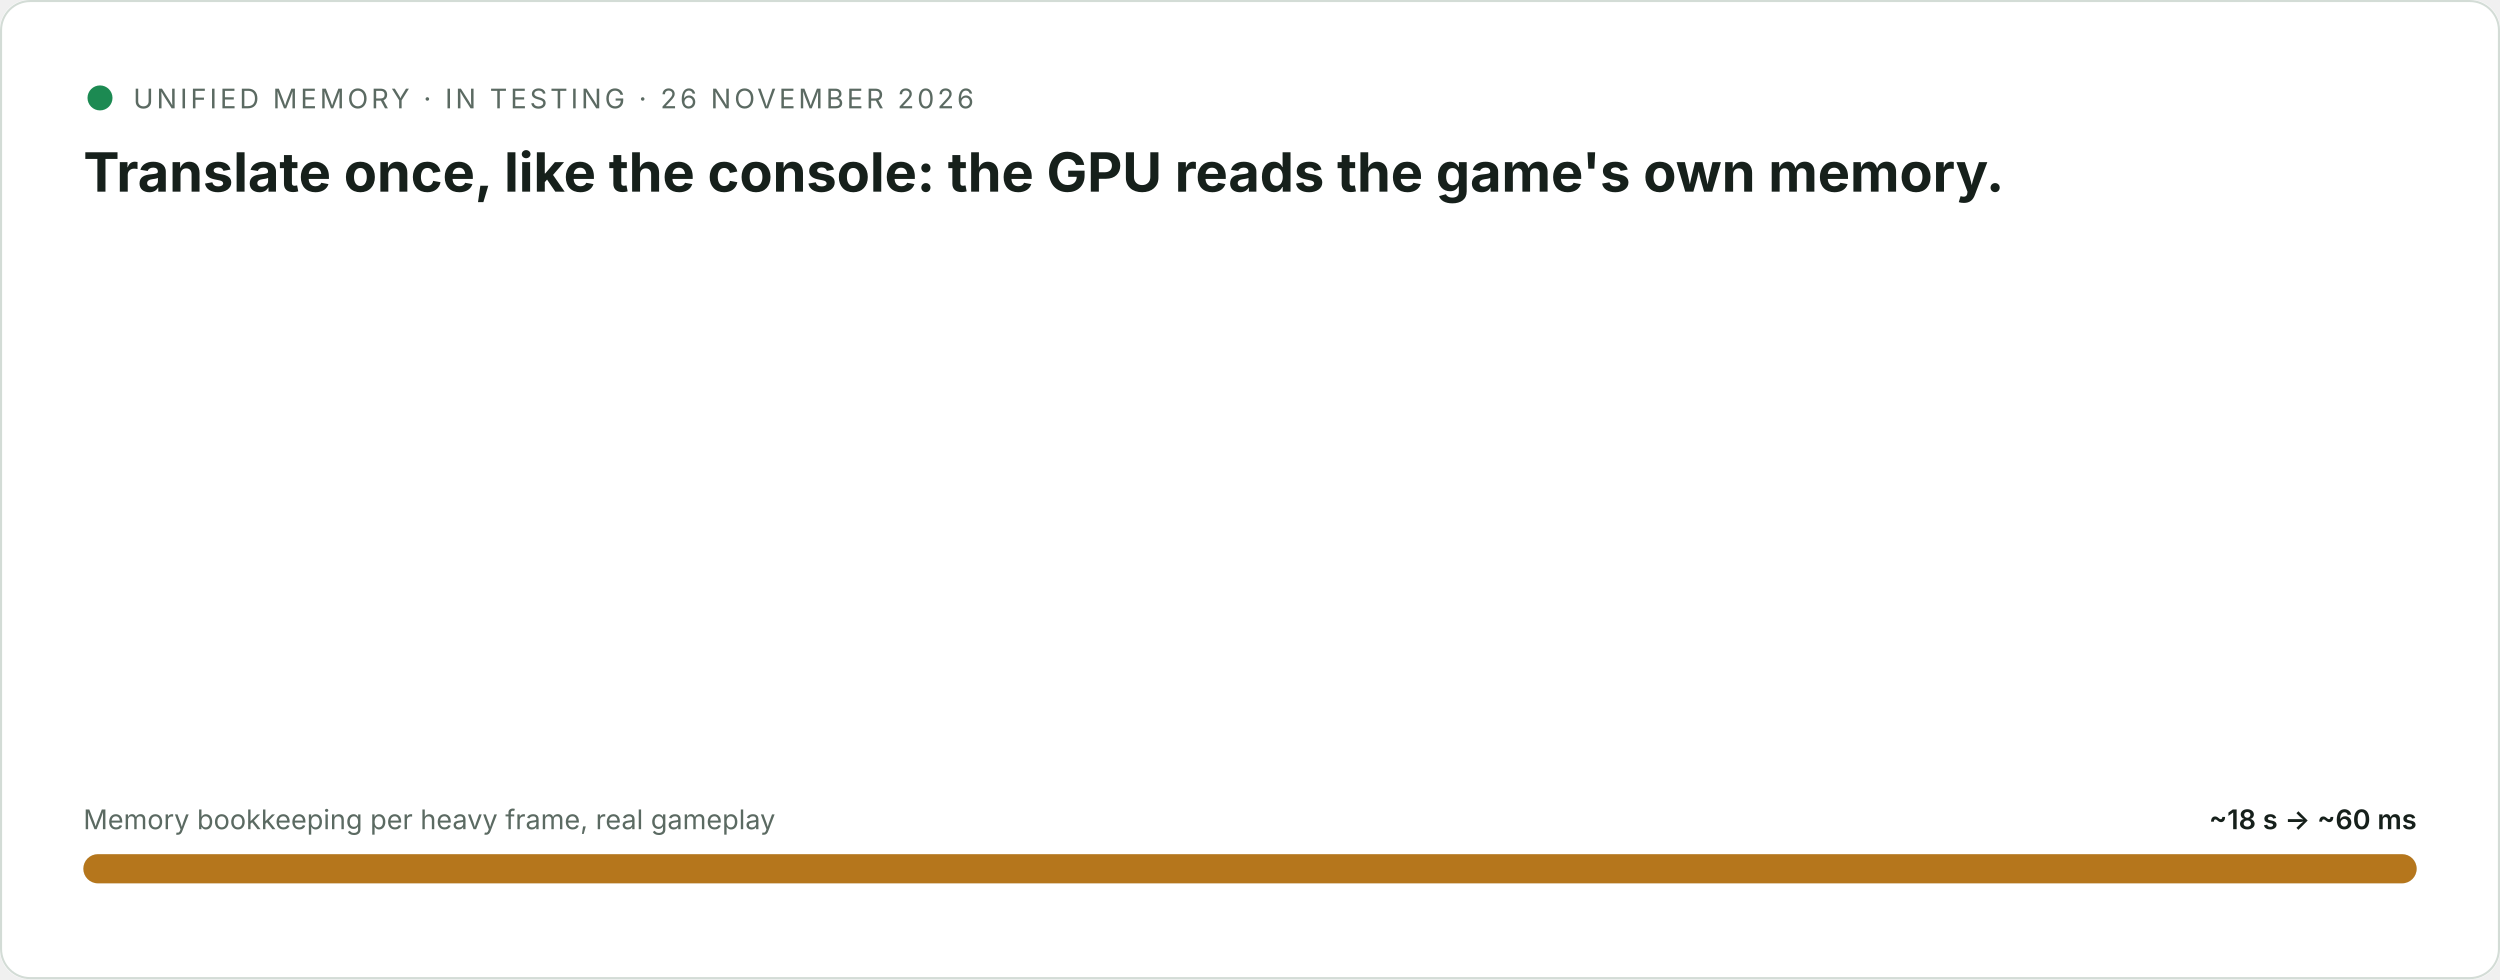
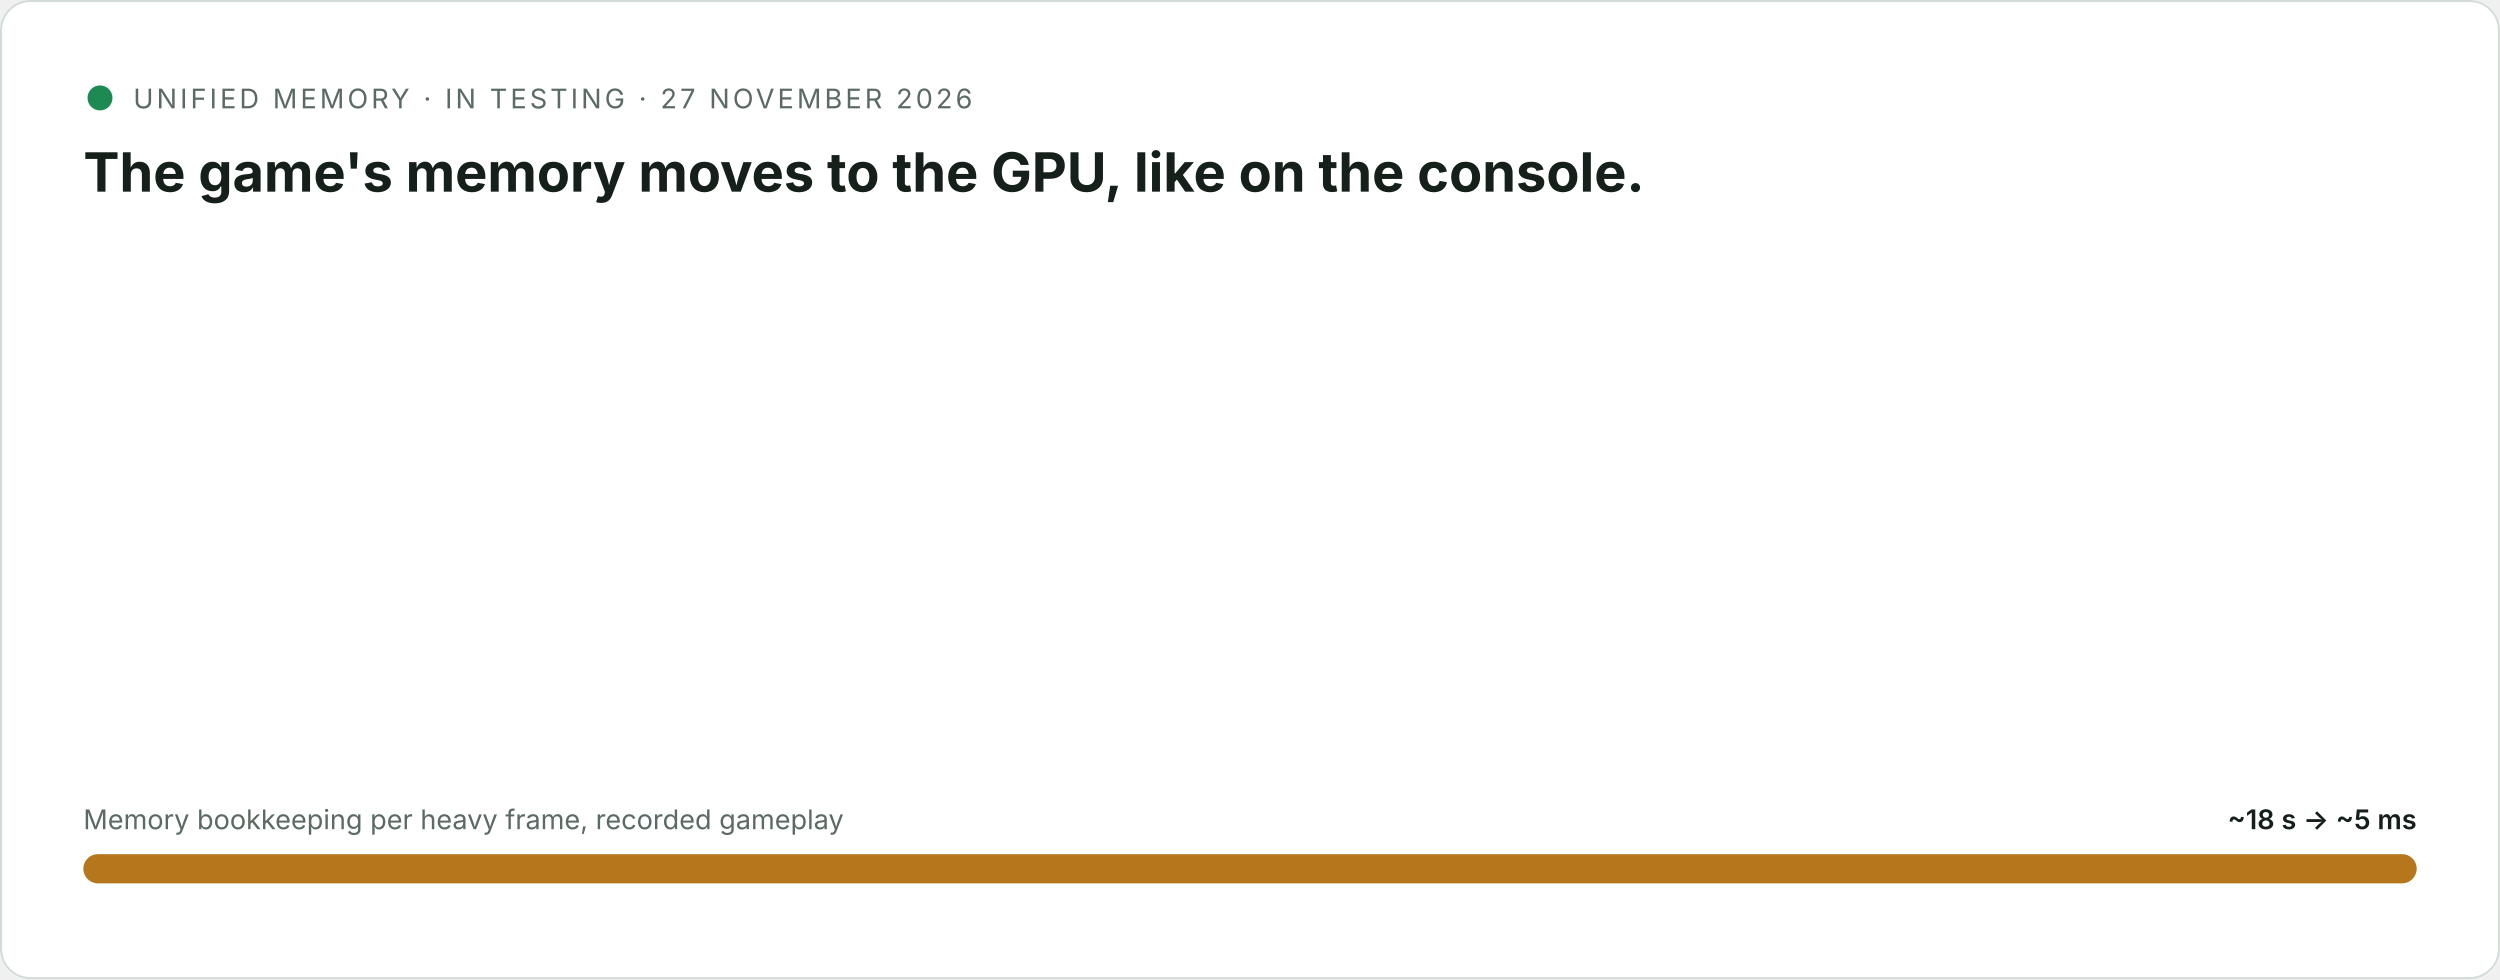
- <svg xmlns="http://www.w3.org/2000/svg" width="1200" height="470" viewBox="0 0 1200 470" role="img" aria-label="Unified memory, in testing: 100% of the game's graphics memory shared with the GPU; 97.4% of GPU memory views fit directly; 64 million lookups served with no copy in one live session; 121 million descriptor rows checked against real gameplay with zero errors; 300 times less memory bookkeeping per heavy frame, about 18 seconds down to about 60 milliseconds on an RTX 5080; no memory left behind after closing.">
+ <svg xmlns="http://www.w3.org/2000/svg" width="1200" height="470" viewBox="0 0 1200 470" role="img" aria-label="Unified memory, in testing: 22 ms of GPU work per open-world frame measured with the game's data in video memory; loading screens and intro locked at 30 fps on the new direct memory path; 3,000 times less memory bookkeeping per frame on recorded gameplay; one command list per game command list again; 0.18 ms to answer any memory alias question; 121 million descriptor rows checked with zero errors.">
  <rect width="1200" height="470" rx="14" fill="#ffffff" />
  <rect x="0.5" y="0.5" width="1199" height="469" rx="14" fill="none" stroke="#d3dcd6" />
  <circle cx="48" cy="47" r="6" fill="#1c8a52">
    <animate attributeName="opacity" values="1;0.25;1" dur="1.6s" repeatCount="indefinite" />
  </circle>
-   <text x="64" y="52" font-family="Segoe UI Variable Display, Segoe UI, Inter, Helvetica, Arial, sans-serif" font-size="13" letter-spacing="1.5" fill="#5b6a62">UNIFIED MEMORY · IN TESTING · 26 NOVEMBER 2026</text>
-   <text x="40" y="92" font-family="Segoe UI Variable Display, Segoe UI, Inter, Helvetica, Arial, sans-serif" font-size="26" font-weight="700" fill="#16201b">Translate once, like the console: the GPU reads the game's own memory.</text>
+   <text x="64" y="52" font-family="Segoe UI Variable Display, Segoe UI, Inter, Helvetica, Arial, sans-serif" font-size="13" letter-spacing="1.5" fill="#5b6a62">UNIFIED MEMORY · IN TESTING · 27 NOVEMBER 2026</text>
+   <text x="40" y="92" font-family="Segoe UI Variable Display, Segoe UI, Inter, Helvetica, Arial, sans-serif" font-size="26" font-weight="700" fill="#16201b">The game's memory moves to the GPU, like on the console.</text>
  <g opacity="0">
    <animate attributeName="opacity" from="0" to="1" begin="0.15s" dur="0.5s" fill="freeze" />
    <animateTransform attributeName="transform" type="translate" from="0 14" to="0 0" begin="0.15s" dur="0.5s" fill="freeze" />
    <rect x="40" y="120" width="360" height="118" rx="12" fill="#f3f6f4" stroke="#d3dcd6" stroke-width="1.5" />
-     <text x="64" y="176" font-family="Segoe UI Variable Display, Segoe UI, Inter, Helvetica, Arial, sans-serif" font-size="40" font-weight="700" fill="#1c8a52">100%</text>
-     <text x="64" y="204" font-family="Segoe UI Variable Display, Segoe UI, Inter, Helvetica, Arial, sans-serif" font-size="15" font-weight="600" fill="#16201b">of the game's graphics memory</text>
-     <text x="64" y="224" font-family="Segoe UI Variable Display, Segoe UI, Inter, Helvetica, Arial, sans-serif" font-size="13" fill="#5b6a62">shared with the GPU from allocation</text>
+     <text x="64" y="176" font-family="Segoe UI Variable Display, Segoe UI, Inter, Helvetica, Arial, sans-serif" font-size="40" font-weight="700" fill="#1c8a52">22 ms</text>
+     <text x="64" y="204" font-family="Segoe UI Variable Display, Segoe UI, Inter, Helvetica, Arial, sans-serif" font-size="15" font-weight="600" fill="#16201b">of GPU work per open-world frame</text>
+     <text x="64" y="224" font-family="Segoe UI Variable Display, Segoe UI, Inter, Helvetica, Arial, sans-serif" font-size="13" fill="#5b6a62">measured with the game's data in video memory</text>
  </g>
  <g opacity="0">
    <animate attributeName="opacity" from="0" to="1" begin="0.33s" dur="0.5s" fill="freeze" />
    <animateTransform attributeName="transform" type="translate" from="0 14" to="0 0" begin="0.33s" dur="0.5s" fill="freeze" />
    <rect x="430" y="120" width="360" height="118" rx="12" fill="#f3f6f4" stroke="#d3dcd6" stroke-width="1.5" />
-     <text x="454" y="176" font-family="Segoe UI Variable Display, Segoe UI, Inter, Helvetica, Arial, sans-serif" font-size="40" font-weight="700" fill="#1c8a52">97.4%</text>
-     <text x="454" y="204" font-family="Segoe UI Variable Display, Segoe UI, Inter, Helvetica, Arial, sans-serif" font-size="15" font-weight="600" fill="#16201b">of GPU memory views fit directly</text>
-     <text x="454" y="224" font-family="Segoe UI Variable Display, Segoe UI, Inter, Helvetica, Arial, sans-serif" font-size="13" fill="#5b6a62">in shared memory, real gameplay</text>
+     <text x="454" y="176" font-family="Segoe UI Variable Display, Segoe UI, Inter, Helvetica, Arial, sans-serif" font-size="40" font-weight="700" fill="#1c8a52">30 fps</text>
+     <text x="454" y="204" font-family="Segoe UI Variable Display, Segoe UI, Inter, Helvetica, Arial, sans-serif" font-size="15" font-weight="600" fill="#16201b">loading screens and intro, locked</text>
+     <text x="454" y="224" font-family="Segoe UI Variable Display, Segoe UI, Inter, Helvetica, Arial, sans-serif" font-size="13" fill="#5b6a62">on the new direct memory path</text>
  </g>
  <g opacity="0">
    <animate attributeName="opacity" from="0" to="1" begin="0.51s" dur="0.5s" fill="freeze" />
    <animateTransform attributeName="transform" type="translate" from="0 14" to="0 0" begin="0.51s" dur="0.5s" fill="freeze" />
    <rect x="820" y="120" width="360" height="118" rx="12" fill="#f3f6f4" stroke="#d3dcd6" stroke-width="1.5" />
-     <text x="844" y="176" font-family="Segoe UI Variable Display, Segoe UI, Inter, Helvetica, Arial, sans-serif" font-size="40" font-weight="700" fill="#1c8a52">64M</text>
-     <text x="844" y="204" font-family="Segoe UI Variable Display, Segoe UI, Inter, Helvetica, Arial, sans-serif" font-size="15" font-weight="600" fill="#16201b">GPU lookups served with no copy</text>
-     <text x="844" y="224" font-family="Segoe UI Variable Display, Segoe UI, Inter, Helvetica, Arial, sans-serif" font-size="13" fill="#5b6a62">in one live session (0 that morning)</text>
+     <text x="844" y="176" font-family="Segoe UI Variable Display, Segoe UI, Inter, Helvetica, Arial, sans-serif" font-size="40" font-weight="700" fill="#1c8a52">3,000×</text>
+     <text x="844" y="204" font-family="Segoe UI Variable Display, Segoe UI, Inter, Helvetica, Arial, sans-serif" font-size="15" font-weight="600" fill="#16201b">less memory bookkeeping per frame</text>
+     <text x="844" y="224" font-family="Segoe UI Variable Display, Segoe UI, Inter, Helvetica, Arial, sans-serif" font-size="13" fill="#5b6a62">~18 s → ~5 ms on recorded gameplay</text>
  </g>
  <g opacity="0">
    <animate attributeName="opacity" from="0" to="1" begin="0.69s" dur="0.5s" fill="freeze" />
    <animateTransform attributeName="transform" type="translate" from="0 14" to="0 0" begin="0.69s" dur="0.5s" fill="freeze" />
    <rect x="40" y="260" width="360" height="118" rx="12" fill="#f3f6f4" stroke="#d3dcd6" stroke-width="1.5" />
-     <text x="64" y="316" font-family="Segoe UI Variable Display, Segoe UI, Inter, Helvetica, Arial, sans-serif" font-size="40" font-weight="700" fill="#1c8a52">121M</text>
-     <text x="64" y="344" font-family="Segoe UI Variable Display, Segoe UI, Inter, Helvetica, Arial, sans-serif" font-size="15" font-weight="600" fill="#16201b">descriptor rows checked, 0 errors</text>
-     <text x="64" y="364" font-family="Segoe UI Variable Display, Segoe UI, Inter, Helvetica, Arial, sans-serif" font-size="13" fill="#5b6a62">against recorded real gameplay</text>
+     <text x="64" y="316" font-family="Segoe UI Variable Display, Segoe UI, Inter, Helvetica, Arial, sans-serif" font-size="40" font-weight="700" fill="#1c8a52">1 list</text>
+     <text x="64" y="344" font-family="Segoe UI Variable Display, Segoe UI, Inter, Helvetica, Arial, sans-serif" font-size="15" font-weight="600" fill="#16201b">per game command list again</text>
+     <text x="64" y="364" font-family="Segoe UI Variable Display, Segoe UI, Inter, Helvetica, Arial, sans-serif" font-size="13" fill="#5b6a62">driver command memory: GB → MB</text>
  </g>
  <g opacity="0">
    <animate attributeName="opacity" from="0" to="1" begin="0.87s" dur="0.5s" fill="freeze" />
    <animateTransform attributeName="transform" type="translate" from="0 14" to="0 0" begin="0.87s" dur="0.5s" fill="freeze" />
    <rect x="430" y="260" width="360" height="118" rx="12" fill="#f3f6f4" stroke="#d3dcd6" stroke-width="1.5" />
-     <text x="454" y="316" font-family="Segoe UI Variable Display, Segoe UI, Inter, Helvetica, Arial, sans-serif" font-size="40" font-weight="700" fill="#1c8a52">300×</text>
-     <text x="454" y="344" font-family="Segoe UI Variable Display, Segoe UI, Inter, Helvetica, Arial, sans-serif" font-size="15" font-weight="600" fill="#16201b">less memory bookkeeping per frame</text>
-     <text x="454" y="364" font-family="Segoe UI Variable Display, Segoe UI, Inter, Helvetica, Arial, sans-serif" font-size="13" fill="#5b6a62">~18 s → ~60 ms on an RTX 5080</text>
+     <text x="454" y="316" font-family="Segoe UI Variable Display, Segoe UI, Inter, Helvetica, Arial, sans-serif" font-size="40" font-weight="700" fill="#1c8a52">0.18 ms</text>
+     <text x="454" y="344" font-family="Segoe UI Variable Display, Segoe UI, Inter, Helvetica, Arial, sans-serif" font-size="15" font-weight="600" fill="#16201b">to answer any memory alias question</text>
+     <text x="454" y="364" font-family="Segoe UI Variable Display, Segoe UI, Inter, Helvetica, Arial, sans-serif" font-size="13" fill="#5b6a62">over all of the game memory (was 1.1 ms)</text>
  </g>
  <g opacity="0">
    <animate attributeName="opacity" from="0" to="1" begin="1.05s" dur="0.5s" fill="freeze" />
    <animateTransform attributeName="transform" type="translate" from="0 14" to="0 0" begin="1.05s" dur="0.5s" fill="freeze" />
    <rect x="820" y="260" width="360" height="118" rx="12" fill="#f3f6f4" stroke="#d3dcd6" stroke-width="1.5" />
-     <text x="844" y="316" font-family="Segoe UI Variable Display, Segoe UI, Inter, Helvetica, Arial, sans-serif" font-size="40" font-weight="700" fill="#1c8a52">0 GB</text>
-     <text x="844" y="344" font-family="Segoe UI Variable Display, Segoe UI, Inter, Helvetica, Arial, sans-serif" font-size="15" font-weight="600" fill="#16201b">left behind after closing the game</text>
-     <text x="844" y="364" font-family="Segoe UI Variable Display, Segoe UI, Inter, Helvetica, Arial, sans-serif" font-size="13" fill="#5b6a62">was ~19 GB per session</text>
+     <text x="844" y="316" font-family="Segoe UI Variable Display, Segoe UI, Inter, Helvetica, Arial, sans-serif" font-size="40" font-weight="700" fill="#1c8a52">121M</text>
+     <text x="844" y="344" font-family="Segoe UI Variable Display, Segoe UI, Inter, Helvetica, Arial, sans-serif" font-size="15" font-weight="600" fill="#16201b">descriptor rows checked, 0 errors</text>
+     <text x="844" y="364" font-family="Segoe UI Variable Display, Segoe UI, Inter, Helvetica, Arial, sans-serif" font-size="13" fill="#5b6a62">against recorded real gameplay</text>
  </g>
-   <text x="40" y="398" font-family="Segoe UI Variable Display, Segoe UI, Inter, Helvetica, Arial, sans-serif" font-size="13" fill="#5b6a62">Memory bookkeeping per heavy frame, real gameplay</text>
+   <text x="40" y="398" font-family="Segoe UI Variable Display, Segoe UI, Inter, Helvetica, Arial, sans-serif" font-size="13" fill="#5b6a62">Memory bookkeeping per heavy frame, recorded gameplay</text>
  <rect x="40" y="410" width="1120" height="14" rx="7" fill="#e6ede8" />
  <rect x="40" y="410" width="1120" height="14" rx="7" fill="#b5761c">
    <animate attributeName="width" values="1120;1120;14;14" keyTimes="0;0.25;0.6;1" dur="6s" repeatCount="indefinite" />
    <animate attributeName="fill" values="#b5761c;#b5761c;#1c8a52;#1c8a52" keyTimes="0;0.25;0.6;1" dur="6s" repeatCount="indefinite" />
  </rect>
-   <text x="1160" y="398" text-anchor="end" font-family="Segoe UI Variable Display, Segoe UI, Inter, Helvetica, Arial, sans-serif" font-size="13" font-weight="600" fill="#16201b">~18 s → ~60 ms</text>
+   <text x="1160" y="398" text-anchor="end" font-family="Segoe UI Variable Display, Segoe UI, Inter, Helvetica, Arial, sans-serif" font-size="13" font-weight="600" fill="#16201b">~18 s → ~5 ms</text>
</svg>
